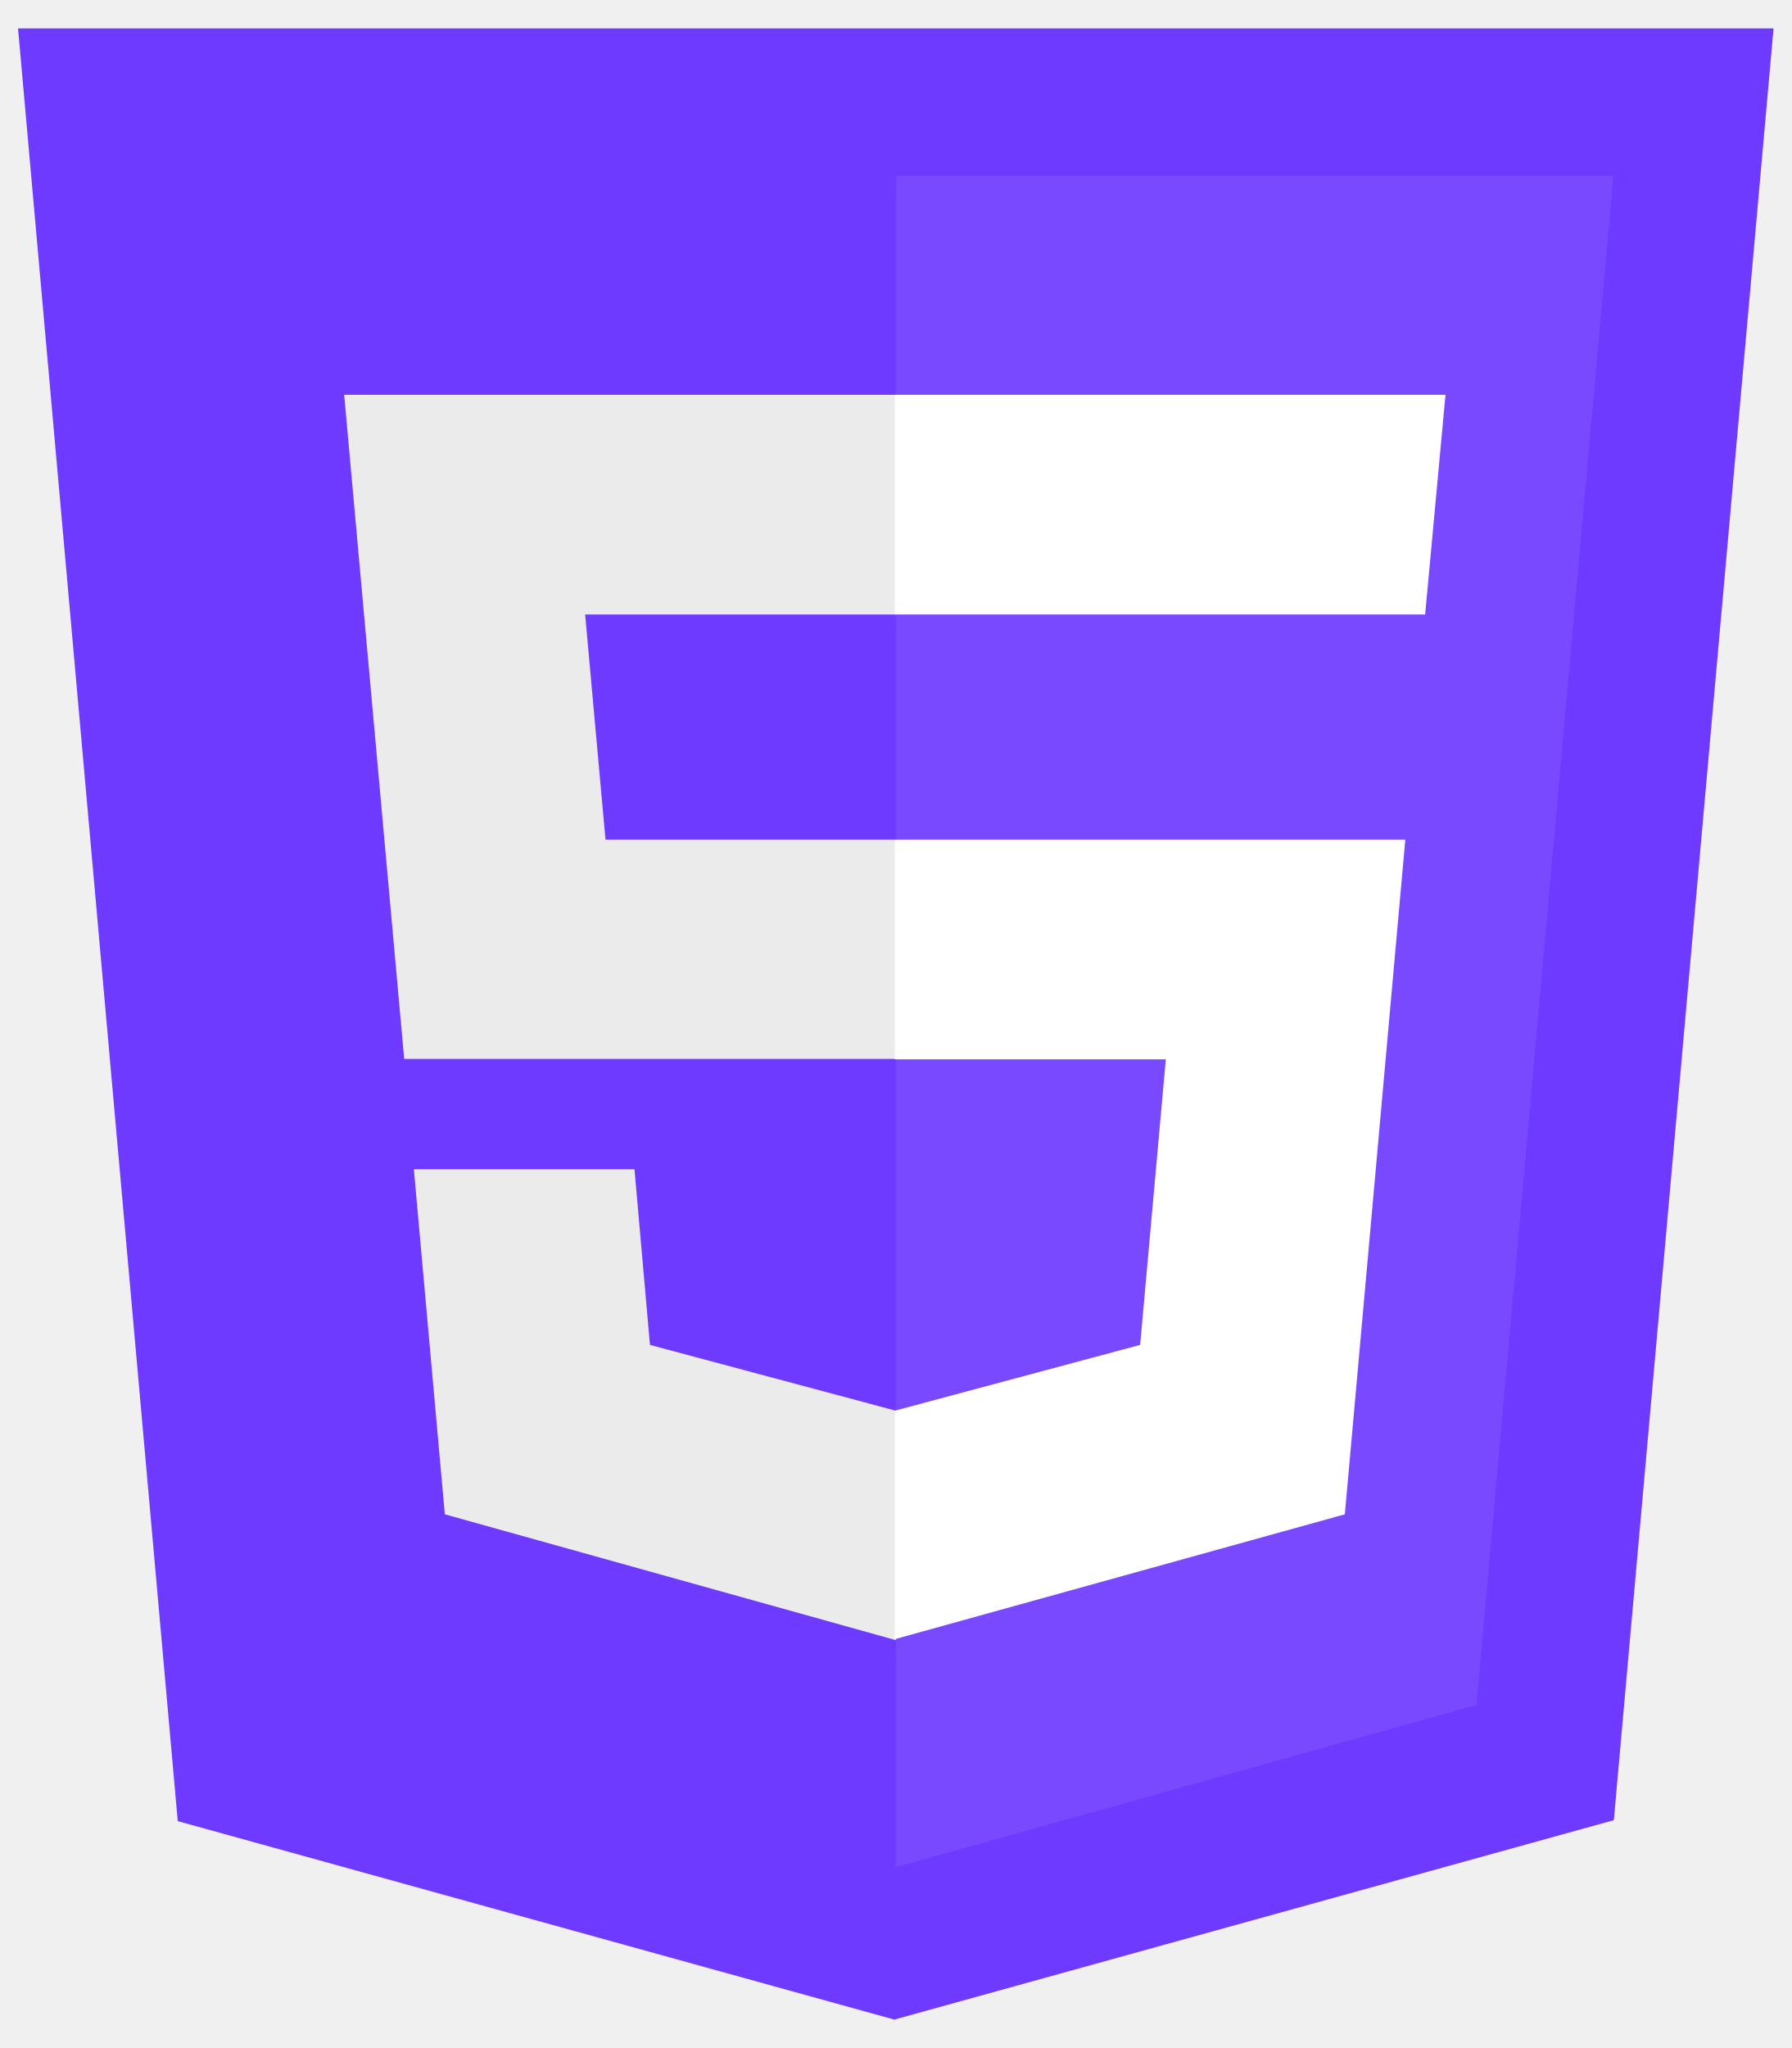
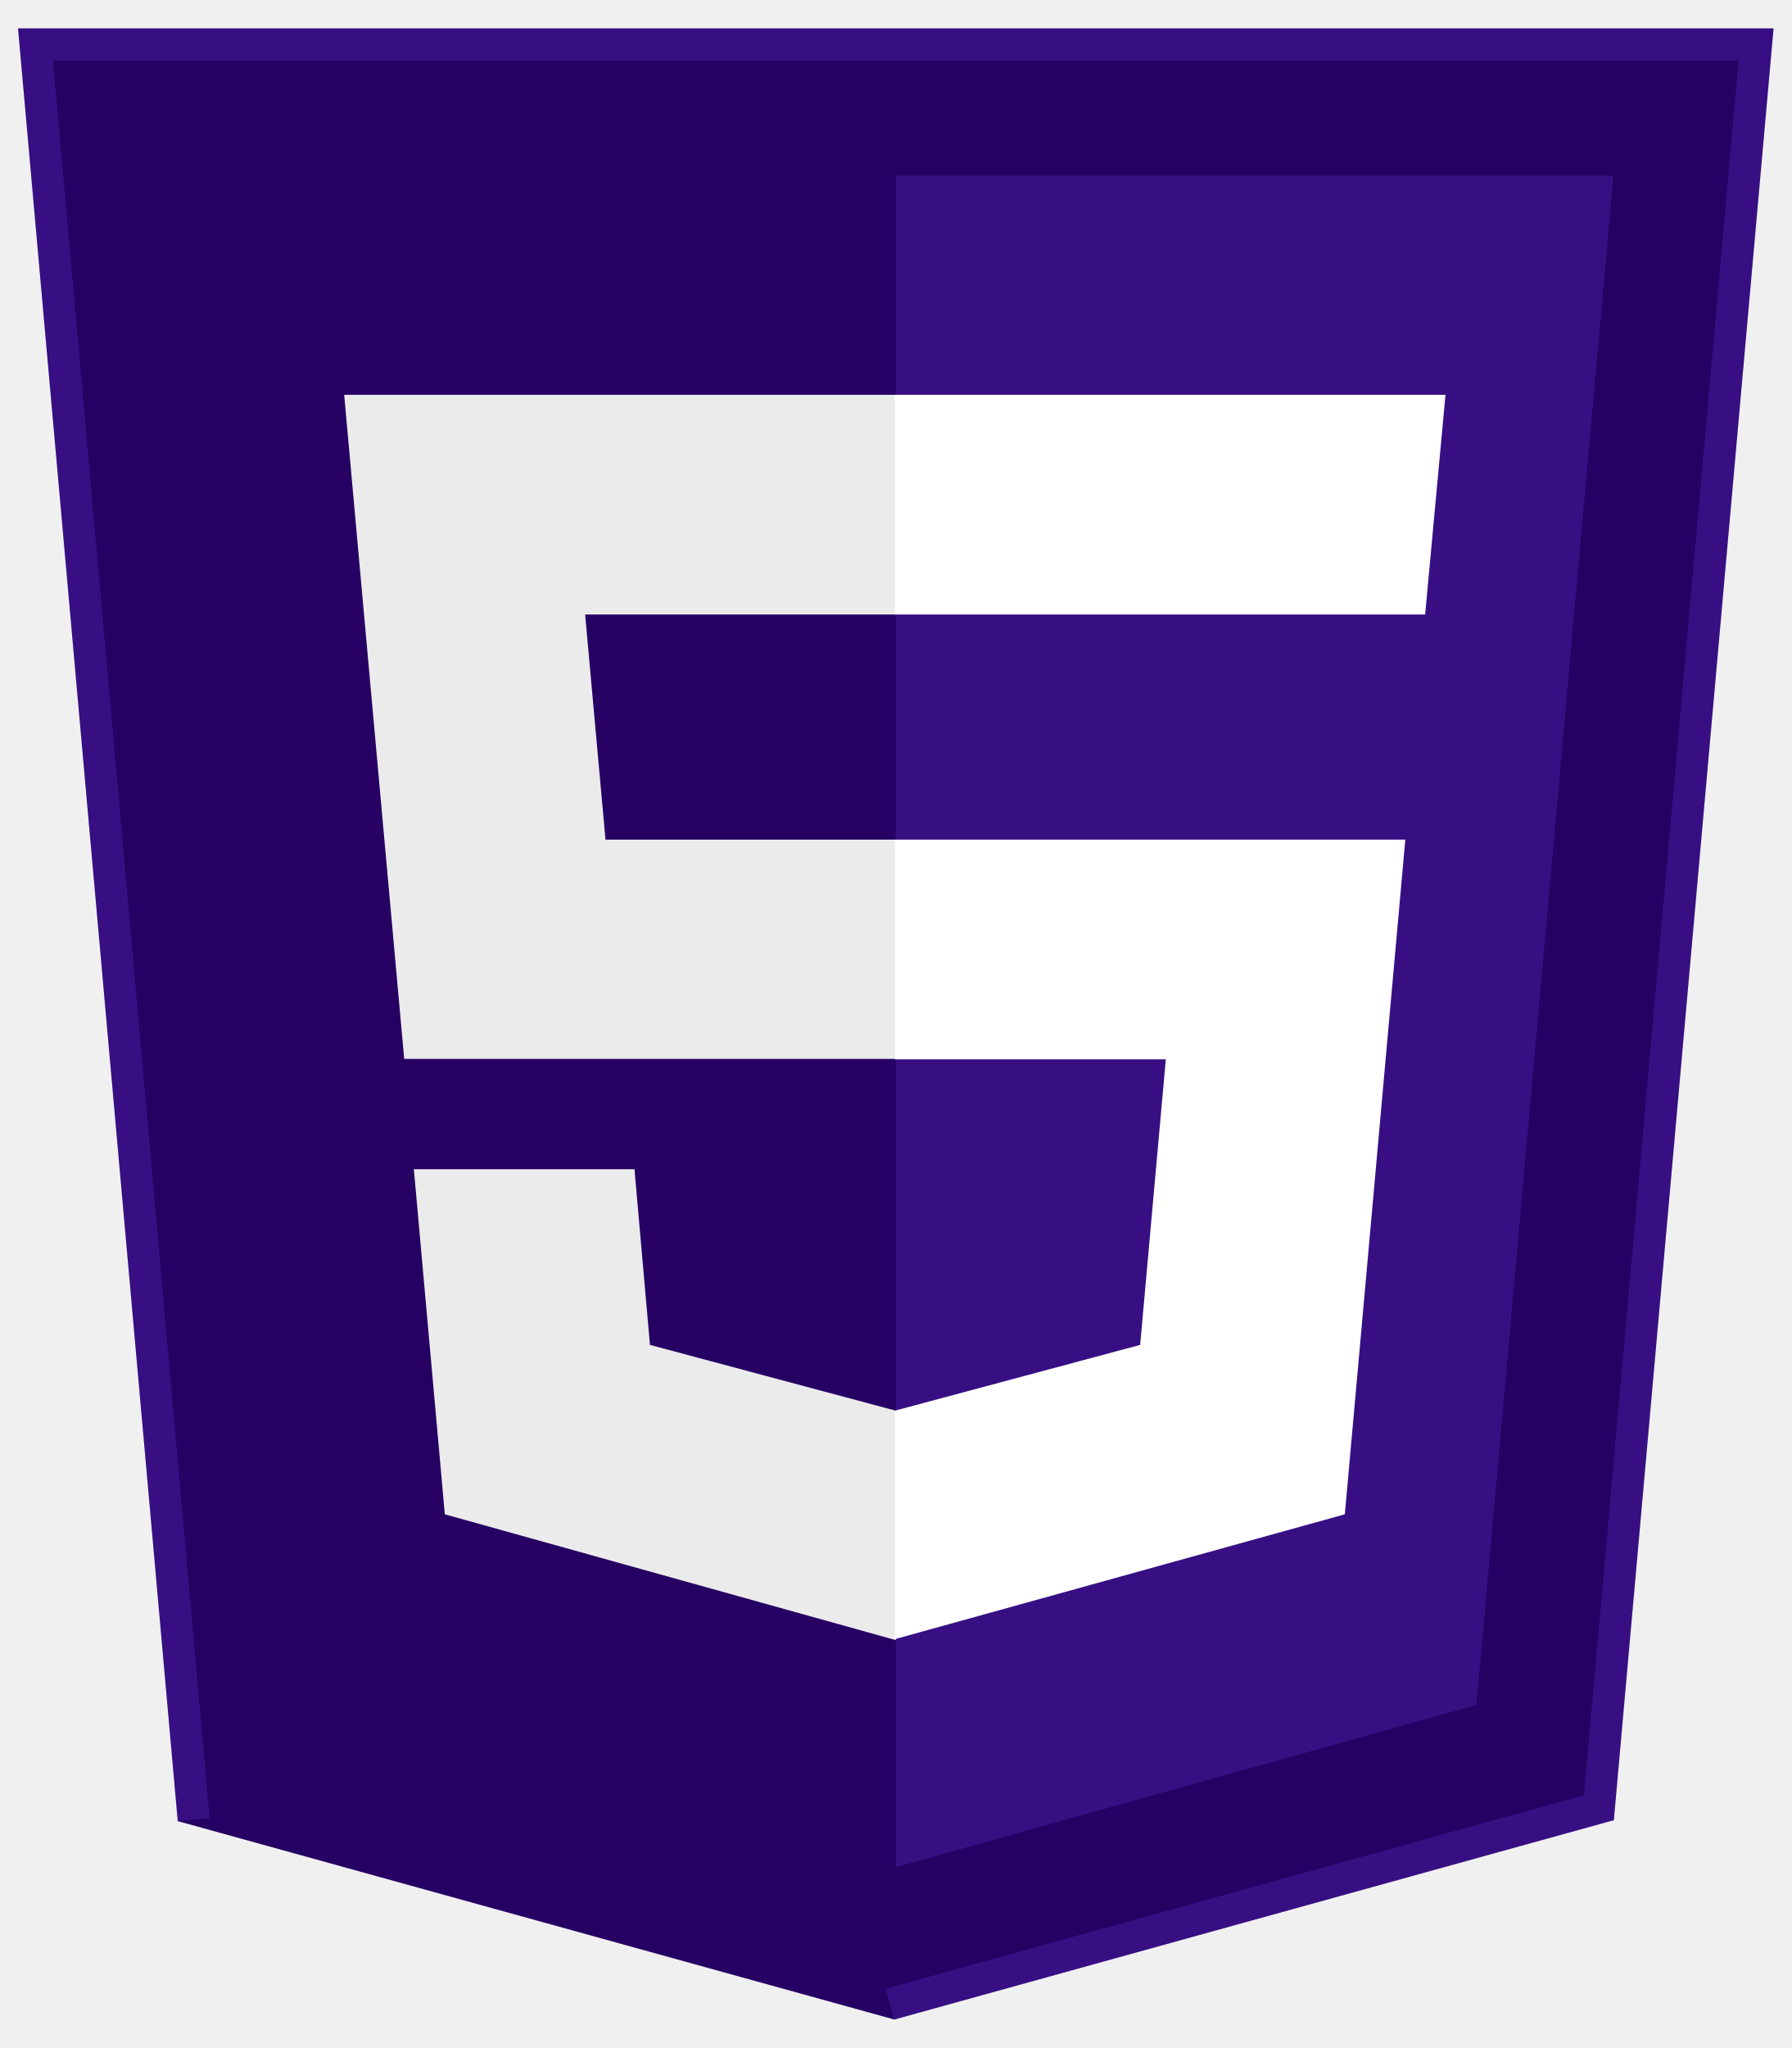
<svg xmlns="http://www.w3.org/2000/svg" width="28" height="32" viewBox="0 0 28 32" fill="none">
-   <path d="M2.778 28.455L0.282 0.444H27.718L25.222 28.44L13.977 31.556" fill="#6E3AFF" />
-   <path d="M14 29.174V2.744H25.215L23.075 26.64" fill="#7949FF" />
-   <path d="M5.379 6.169H14V9.602H9.145L9.463 13.119H14V16.545H6.317L5.379 6.169ZM6.468 18.269H9.916L10.158 21.014L14 22.042V25.627L6.952 23.661" fill="#EBEBEB" />
-   <path d="M22.591 6.169H13.985V9.602H22.273L22.591 6.169ZM21.963 13.119H13.985V16.552H18.22L17.819 21.014L13.985 22.042V25.612L21.018 23.661" fill="white" />
+   <g clip-path="url(#clip0_110_9)">
+     <mask id="path-1-inside-1_110_9" fill="white">
+       <path d="M2.778 28.455L0.282 0.444H27.718L25.222 28.44L13.977 31.555" />
+     </mask>
+     <path d="M2.778 28.455L0.282 0.444H27.718L25.222 28.44L13.977 31.555" fill="#260063" />
+     <path d="M0.282 0.444V-0.056H-0.264L-0.216 0.489L0.282 0.444ZM27.718 0.444L28.216 0.489L28.265 -0.056H27.718V0.444ZM25.222 28.44L25.356 28.922L25.69 28.829L25.72 28.484L25.222 28.44ZM3.276 28.41L0.78 0.4L-0.216 0.489L2.28 28.499L3.276 28.41ZM0.282 0.944H27.718V-0.056H0.282V0.944ZM27.22 0.4L24.724 28.395L25.72 28.484L28.216 0.489L27.22 0.4ZM25.089 27.958L13.844 31.074L14.111 32.037L25.356 28.922L25.089 27.958Z" fill="#7949FF" fill-opacity="0.21" mask="url(#path-1-inside-1_110_9)" />
+     <path d="M14 29.174V2.744H25.215L23.075 26.64" fill="#7949FF" fill-opacity="0.21" />
+     <path d="M5.379 6.169H14V9.602H9.145L9.463 13.119H14V16.545H6.317L5.379 6.169ZM6.468 18.269H9.916L10.158 21.014L14 22.042V25.627L6.952 23.661" fill="#EBEBEB" />
+     <path d="M22.591 6.169H13.985V9.602H22.273L22.591 6.169ZM21.963 13.119H13.985V16.552H18.22L17.819 21.014L13.985 22.042V25.612L21.018 23.661" fill="white" />
+   </g>
+   <defs>
+     <clipPath id="clip0_110_9">
+       <rect width="28" height="32" fill="white" />
+     </clipPath>
+   </defs>
</svg>
